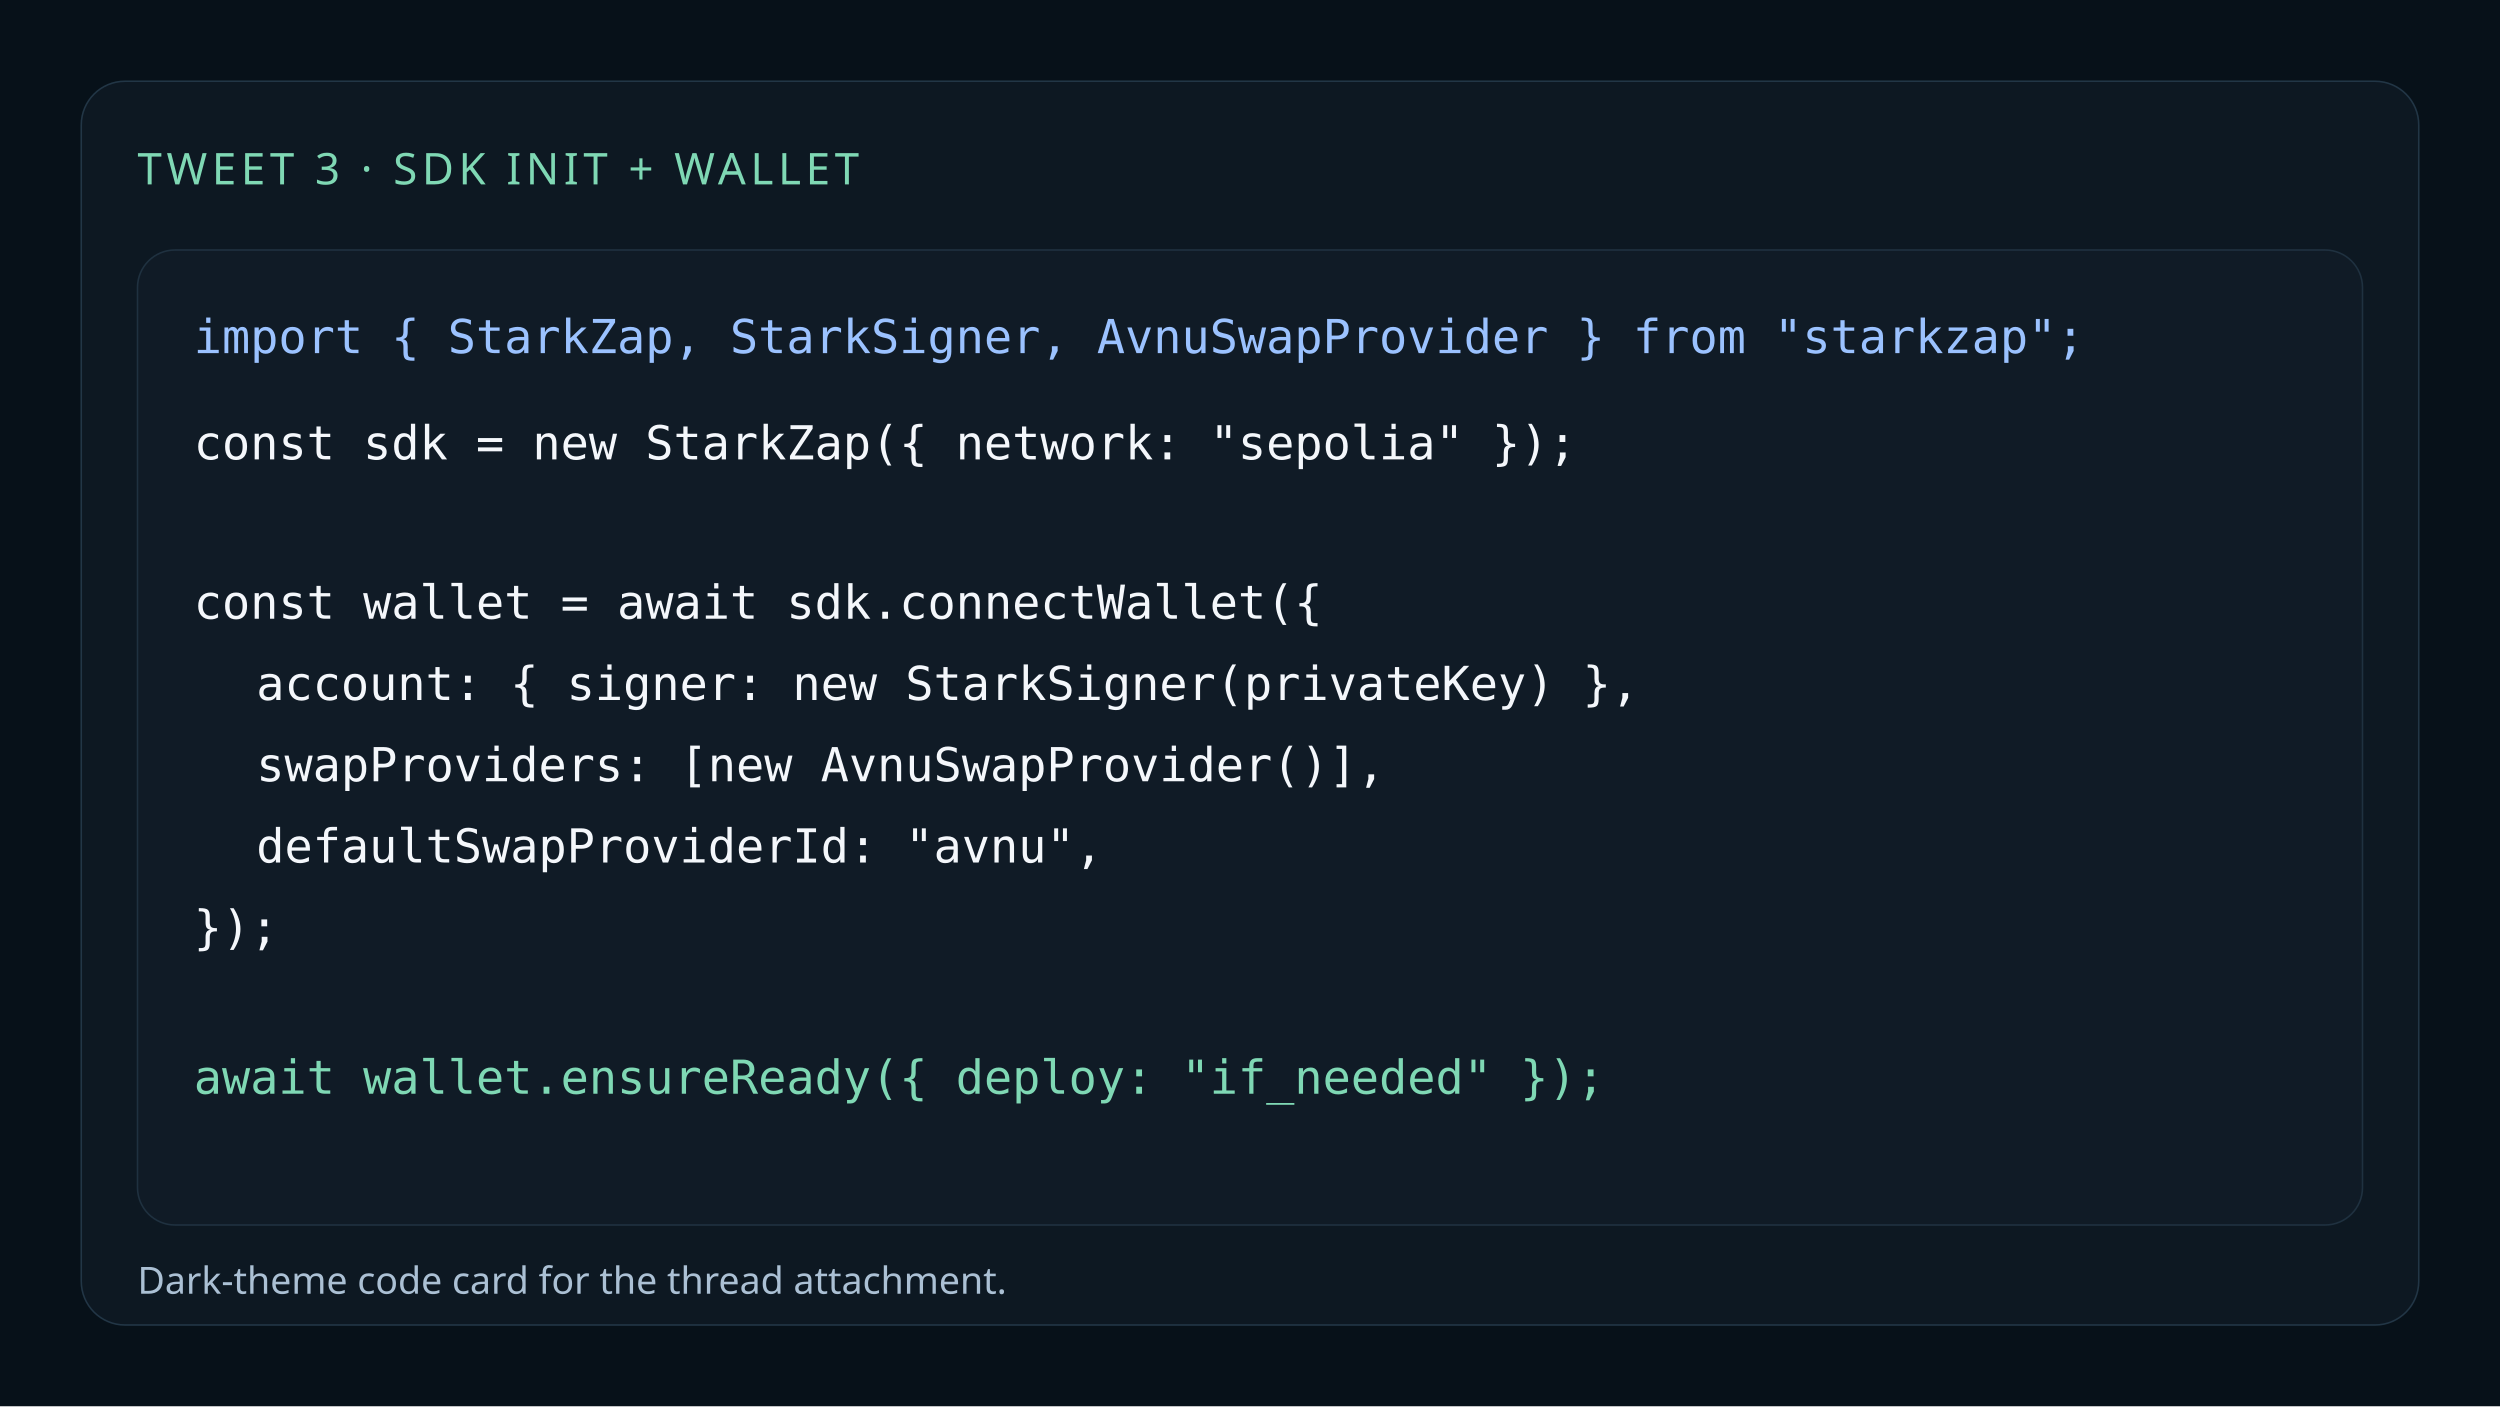
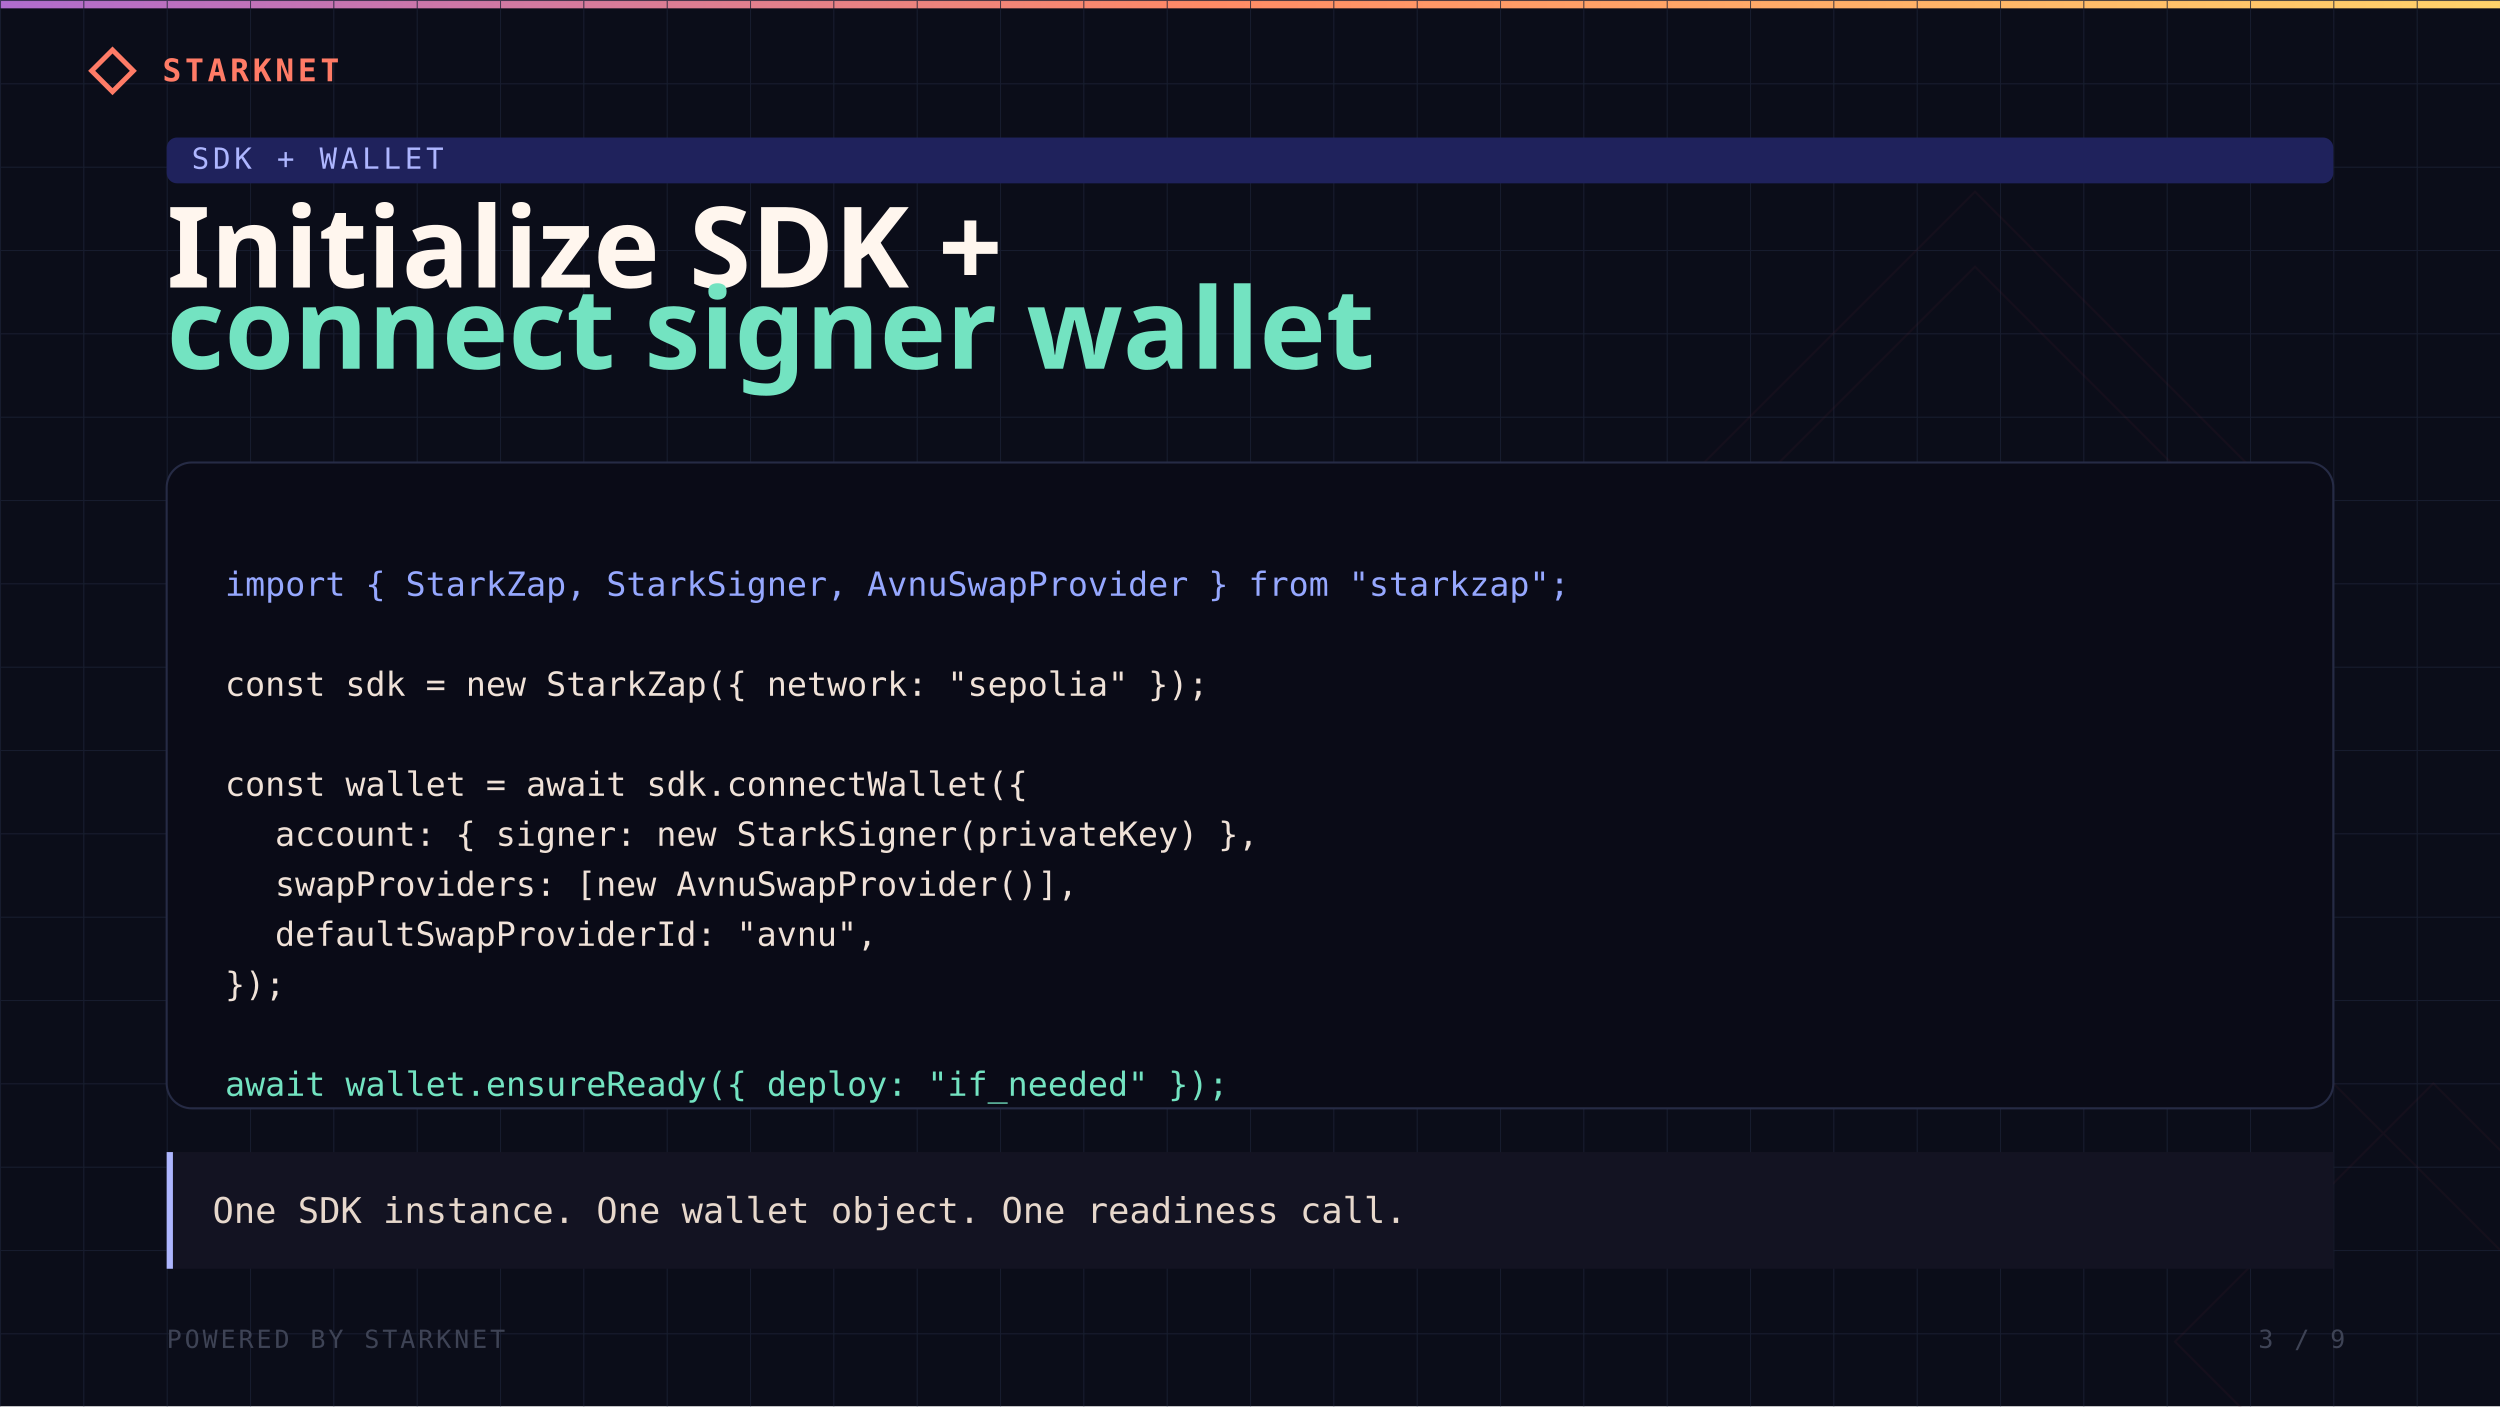
- <svg xmlns="http://www.w3.org/2000/svg" width="1600" height="900" viewBox="0 0 1600 900" fill="none">
-   <rect width="1600" height="900" fill="#071119" />
-   <rect x="52" y="52" width="1496" height="796" rx="28" fill="#0D1822" stroke="#223646" />
-   <text x="88" y="118" fill="#7FD8B4" font-family="Space Grotesk, sans-serif" font-size="28" letter-spacing="3">TWEET 3 · SDK INIT + WALLET</text>
-   <rect x="88" y="160" width="1424" height="624" rx="24" fill="#101B26" stroke="#1F3140" />
-   <text x="124" y="226" fill="#9BC2FF" font-family="JetBrains Mono, monospace" font-size="30">import { StarkZap, StarkSigner, AvnuSwapProvider } from "starkzap";</text>
-   <text x="124" y="294" fill="#F4F7FB" font-family="JetBrains Mono, monospace" font-size="30">const sdk = new StarkZap({ network: "sepolia" });</text>
-   <text x="124" y="396" fill="#F4F7FB" font-family="JetBrains Mono, monospace" font-size="30">const wallet = await sdk.connectWallet({</text>
-   <text x="164" y="448" fill="#F4F7FB" font-family="JetBrains Mono, monospace" font-size="30">account: { signer: new StarkSigner(privateKey) },</text>
-   <text x="164" y="500" fill="#F4F7FB" font-family="JetBrains Mono, monospace" font-size="30">swapProviders: [new AvnuSwapProvider()],</text>
-   <text x="164" y="552" fill="#F4F7FB" font-family="JetBrains Mono, monospace" font-size="30">defaultSwapProviderId: "avnu",</text>
-   <text x="124" y="604" fill="#F4F7FB" font-family="JetBrains Mono, monospace" font-size="30">});</text>
-   <text x="124" y="700" fill="#7FD8B4" font-family="JetBrains Mono, monospace" font-size="30">await wallet.ensureReady({ deploy: "if_needed" });</text>
-   <text x="88" y="828" fill="#ABC0D4" font-family="Space Grotesk, sans-serif" font-size="24">Dark-theme code card for the thread attachment.</text>
+ <svg xmlns="http://www.w3.org/2000/svg" width="1200" height="675" viewBox="0 0 1200 675" fill="none">
+   <defs>
+     <linearGradient id="topGradient3" x1="0" y1="2" x2="1200" y2="2" gradientUnits="userSpaceOnUse">
+       <stop stop-color="#B06CCF" />
+       <stop offset="0.48" stop-color="#FF8A66" />
+       <stop offset="1" stop-color="#FFD36A" />
+     </linearGradient>
+     <pattern id="grid3" width="40" height="40" patternUnits="userSpaceOnUse">
+       <path d="M40 0H0V40" fill="none" stroke="#1B2235" />
+     </pattern>
+   </defs>
+   <rect width="1200" height="675" fill="#0B0D19" />
+   <rect width="1200" height="4" fill="url(#topGradient3)" />
+   <rect width="1200" height="675" fill="url(#grid3)" opacity="0.75" />
+   <g opacity="0.12">
+     <path d="M948 92L1108 252L948 412L788 252L948 92Z" stroke="#5B2331" />
+     <path d="M948 128L1072 252L948 376L824 252L948 128Z" stroke="#5B2331" />
+     <path d="M1120 520L1200 600" stroke="#5B2331" />
+     <path d="M1044 644L1168 520L1292 644L1168 768L1044 644Z" stroke="#5B2331" />
+   </g>
+   <path d="M44 34L54 24L64 34L54 44L44 34Z" stroke="#FF7B66" stroke-width="2.4" />
+   <text x="78" y="39" fill="#FF7B66" font-family="JetBrains Mono, monospace" font-size="15" font-weight="700" letter-spacing="1.8">STARKNET</text>
+   <rect x="80" y="66" width="1040" height="22" rx="5" fill="#1F225C" />
+   <text x="92" y="81" fill="#AEB6FF" font-family="JetBrains Mono, monospace" font-size="14" letter-spacing="1.8">SDK + WALLET</text>
+   <text x="80" y="138" fill="#FFF6EE" font-family="Space Grotesk, sans-serif" font-size="54" font-weight="700">Initialize SDK +</text>
+   <text x="80" y="177" fill="#73E3C1" font-family="Space Grotesk, sans-serif" font-size="54" font-weight="700">connect signer wallet</text>
+   <rect x="80" y="222" width="1040" height="310" rx="12" fill="#0A0B17" stroke="#262B45" />
+   <text x="108" y="286" fill="#96A8FF" font-family="JetBrains Mono, monospace" font-size="16">import { StarkZap, StarkSigner, AvnuSwapProvider } from "starkzap";</text>
+   <text x="108" y="334" fill="#F0E2D8" font-family="JetBrains Mono, monospace" font-size="16">const sdk = new StarkZap({ network: "sepolia" });</text>
+   <text x="108" y="382" fill="#F0E2D8" font-family="JetBrains Mono, monospace" font-size="16">const wallet = await sdk.connectWallet({</text>
+   <text x="132" y="406" fill="#F0E2D8" font-family="JetBrains Mono, monospace" font-size="16">account: { signer: new StarkSigner(privateKey) },</text>
+   <text x="132" y="430" fill="#F0E2D8" font-family="JetBrains Mono, monospace" font-size="16">swapProviders: [new AvnuSwapProvider()],</text>
+   <text x="132" y="454" fill="#F0E2D8" font-family="JetBrains Mono, monospace" font-size="16">defaultSwapProviderId: "avnu",</text>
+   <text x="108" y="478" fill="#F0E2D8" font-family="JetBrains Mono, monospace" font-size="16">});</text>
+   <text x="108" y="526" fill="#73E3C1" font-family="JetBrains Mono, monospace" font-size="16">await wallet.ensureReady({ deploy: "if_needed" });</text>
+   <rect x="80" y="553" width="1040" height="56" fill="#131322" />
+   <rect x="80" y="553" width="3" height="56" fill="#AEB6FF" />
+   <text x="102" y="587" fill="#E7D8CC" font-family="JetBrains Mono, monospace" font-size="17">One SDK instance. One wallet object. One readiness call.</text>
+   <text x="80" y="647" fill="#3E4355" font-family="JetBrains Mono, monospace" font-size="12" letter-spacing="1.4">POWERED BY STARKNET</text>
+   <text x="1084" y="647" fill="#3E4355" font-family="JetBrains Mono, monospace" font-size="12" letter-spacing="1.4">3 / 9</text>
</svg>
